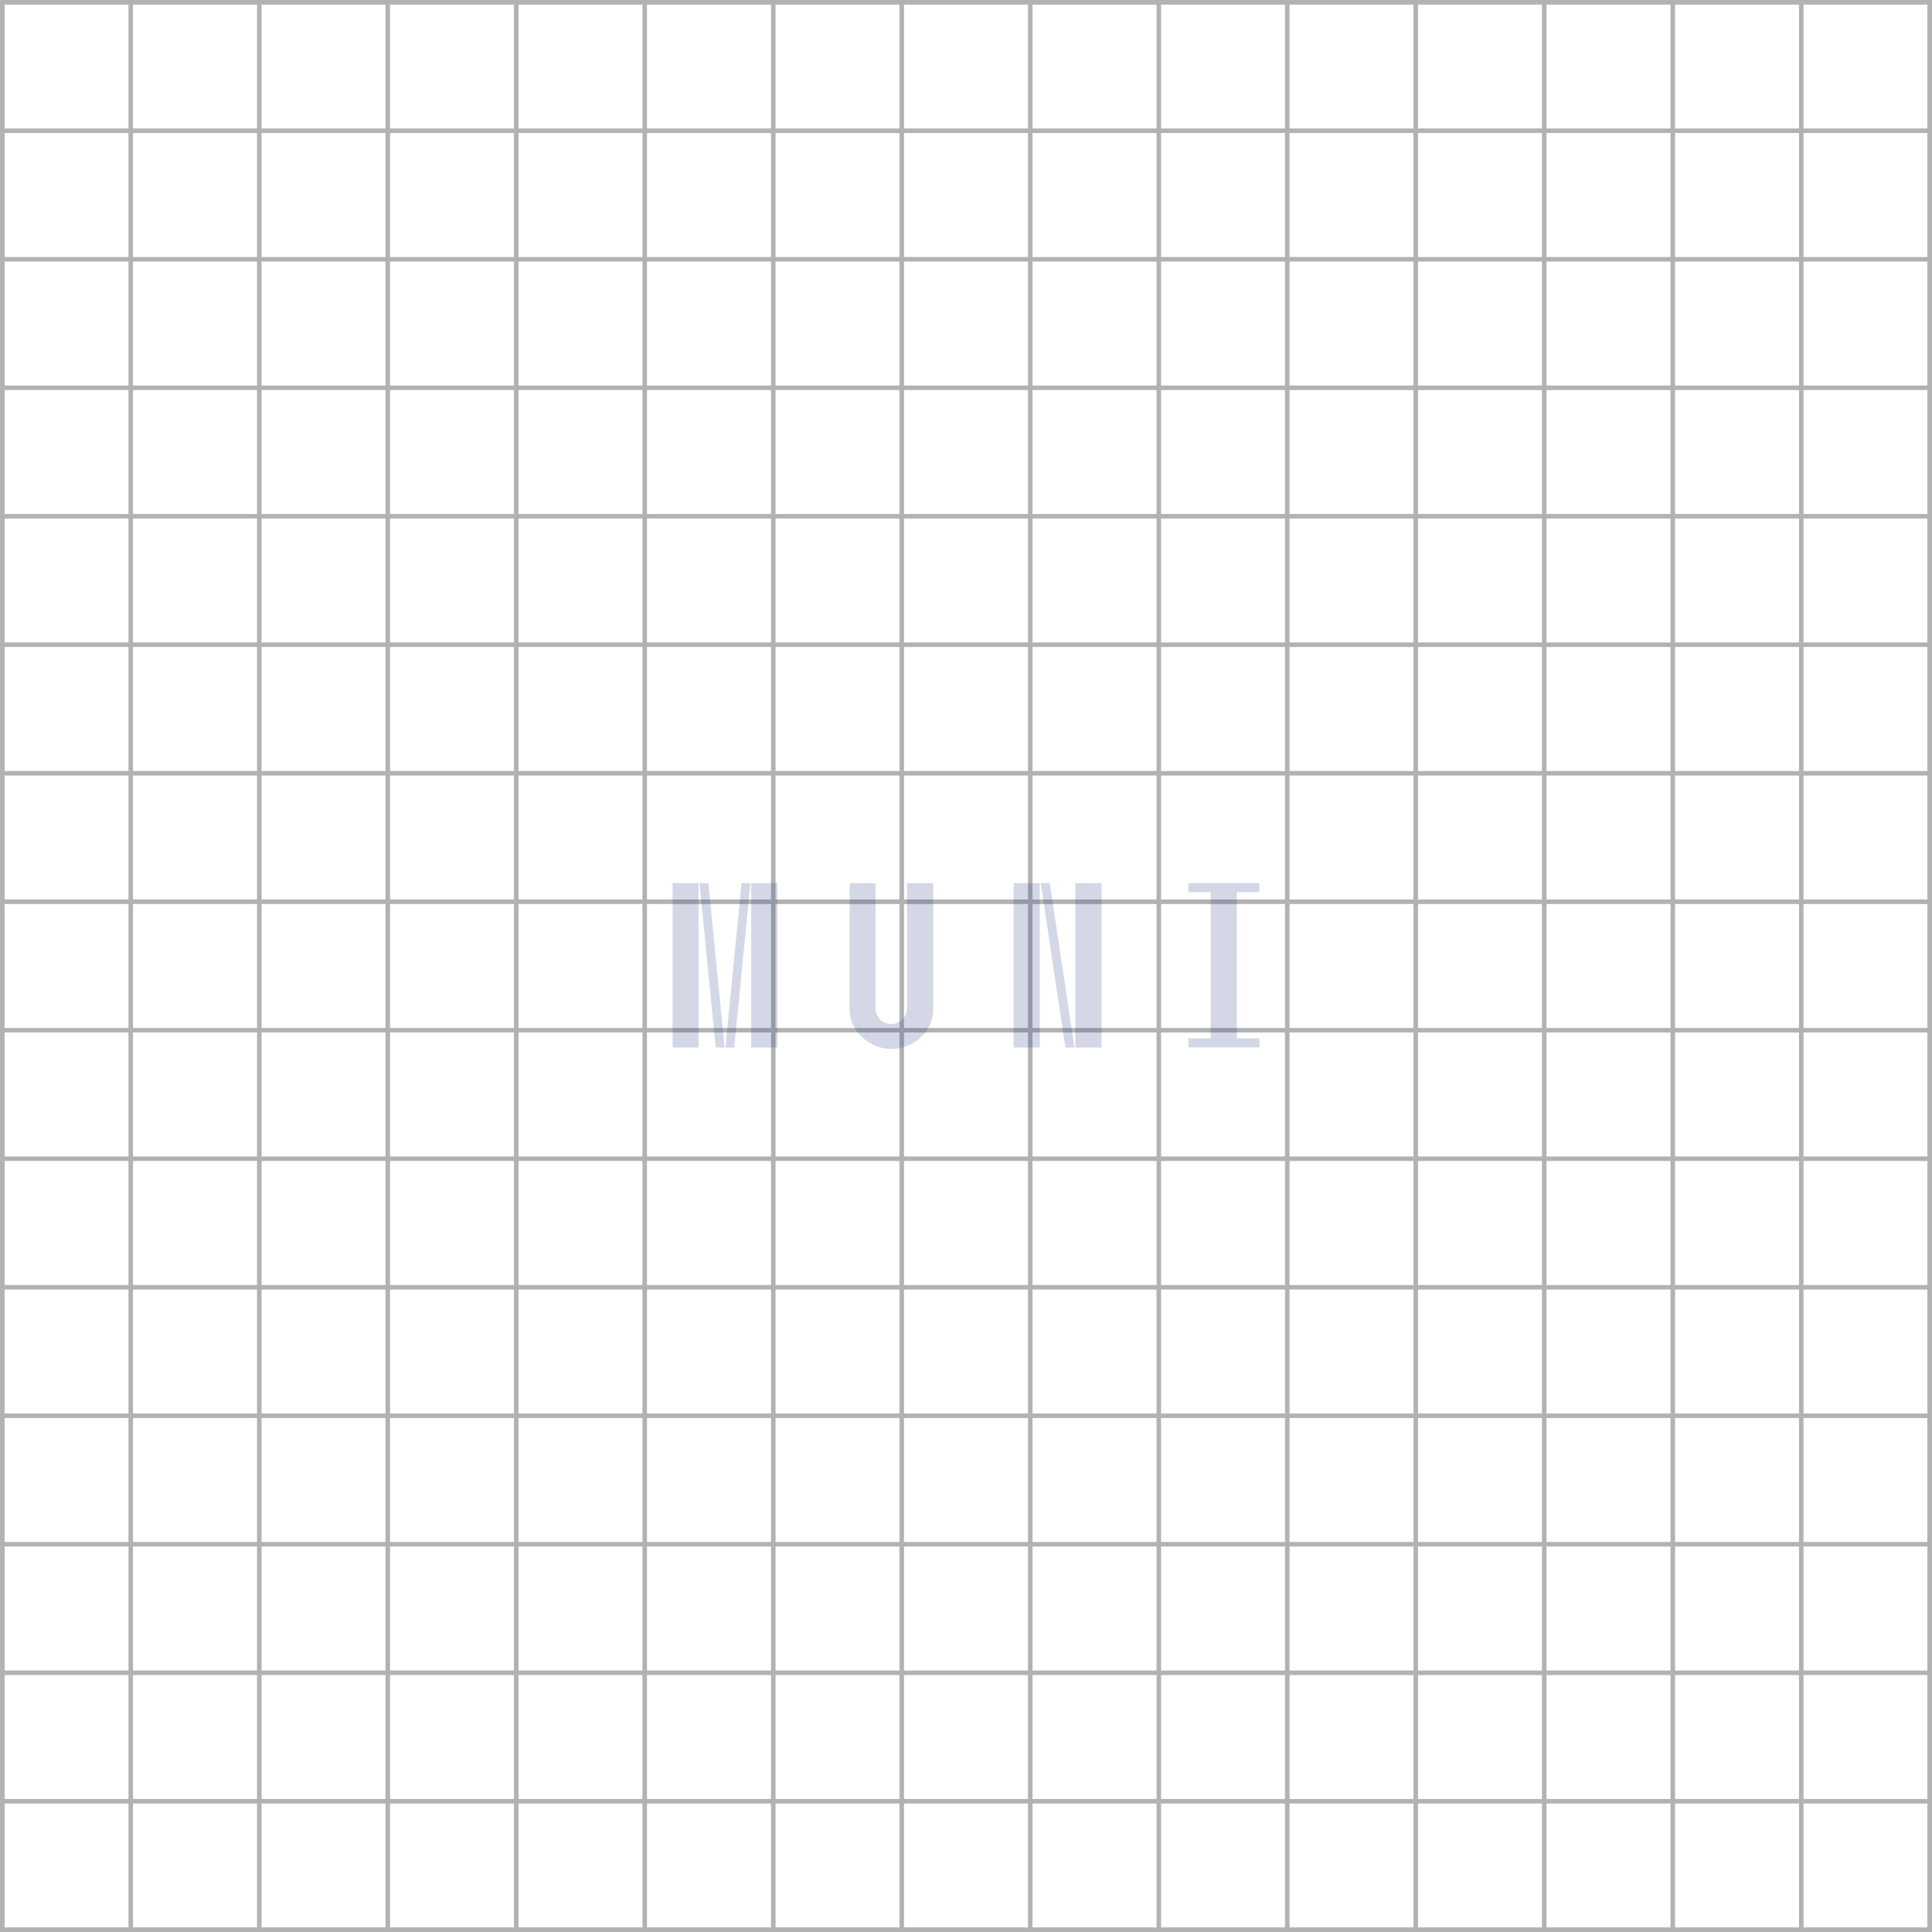
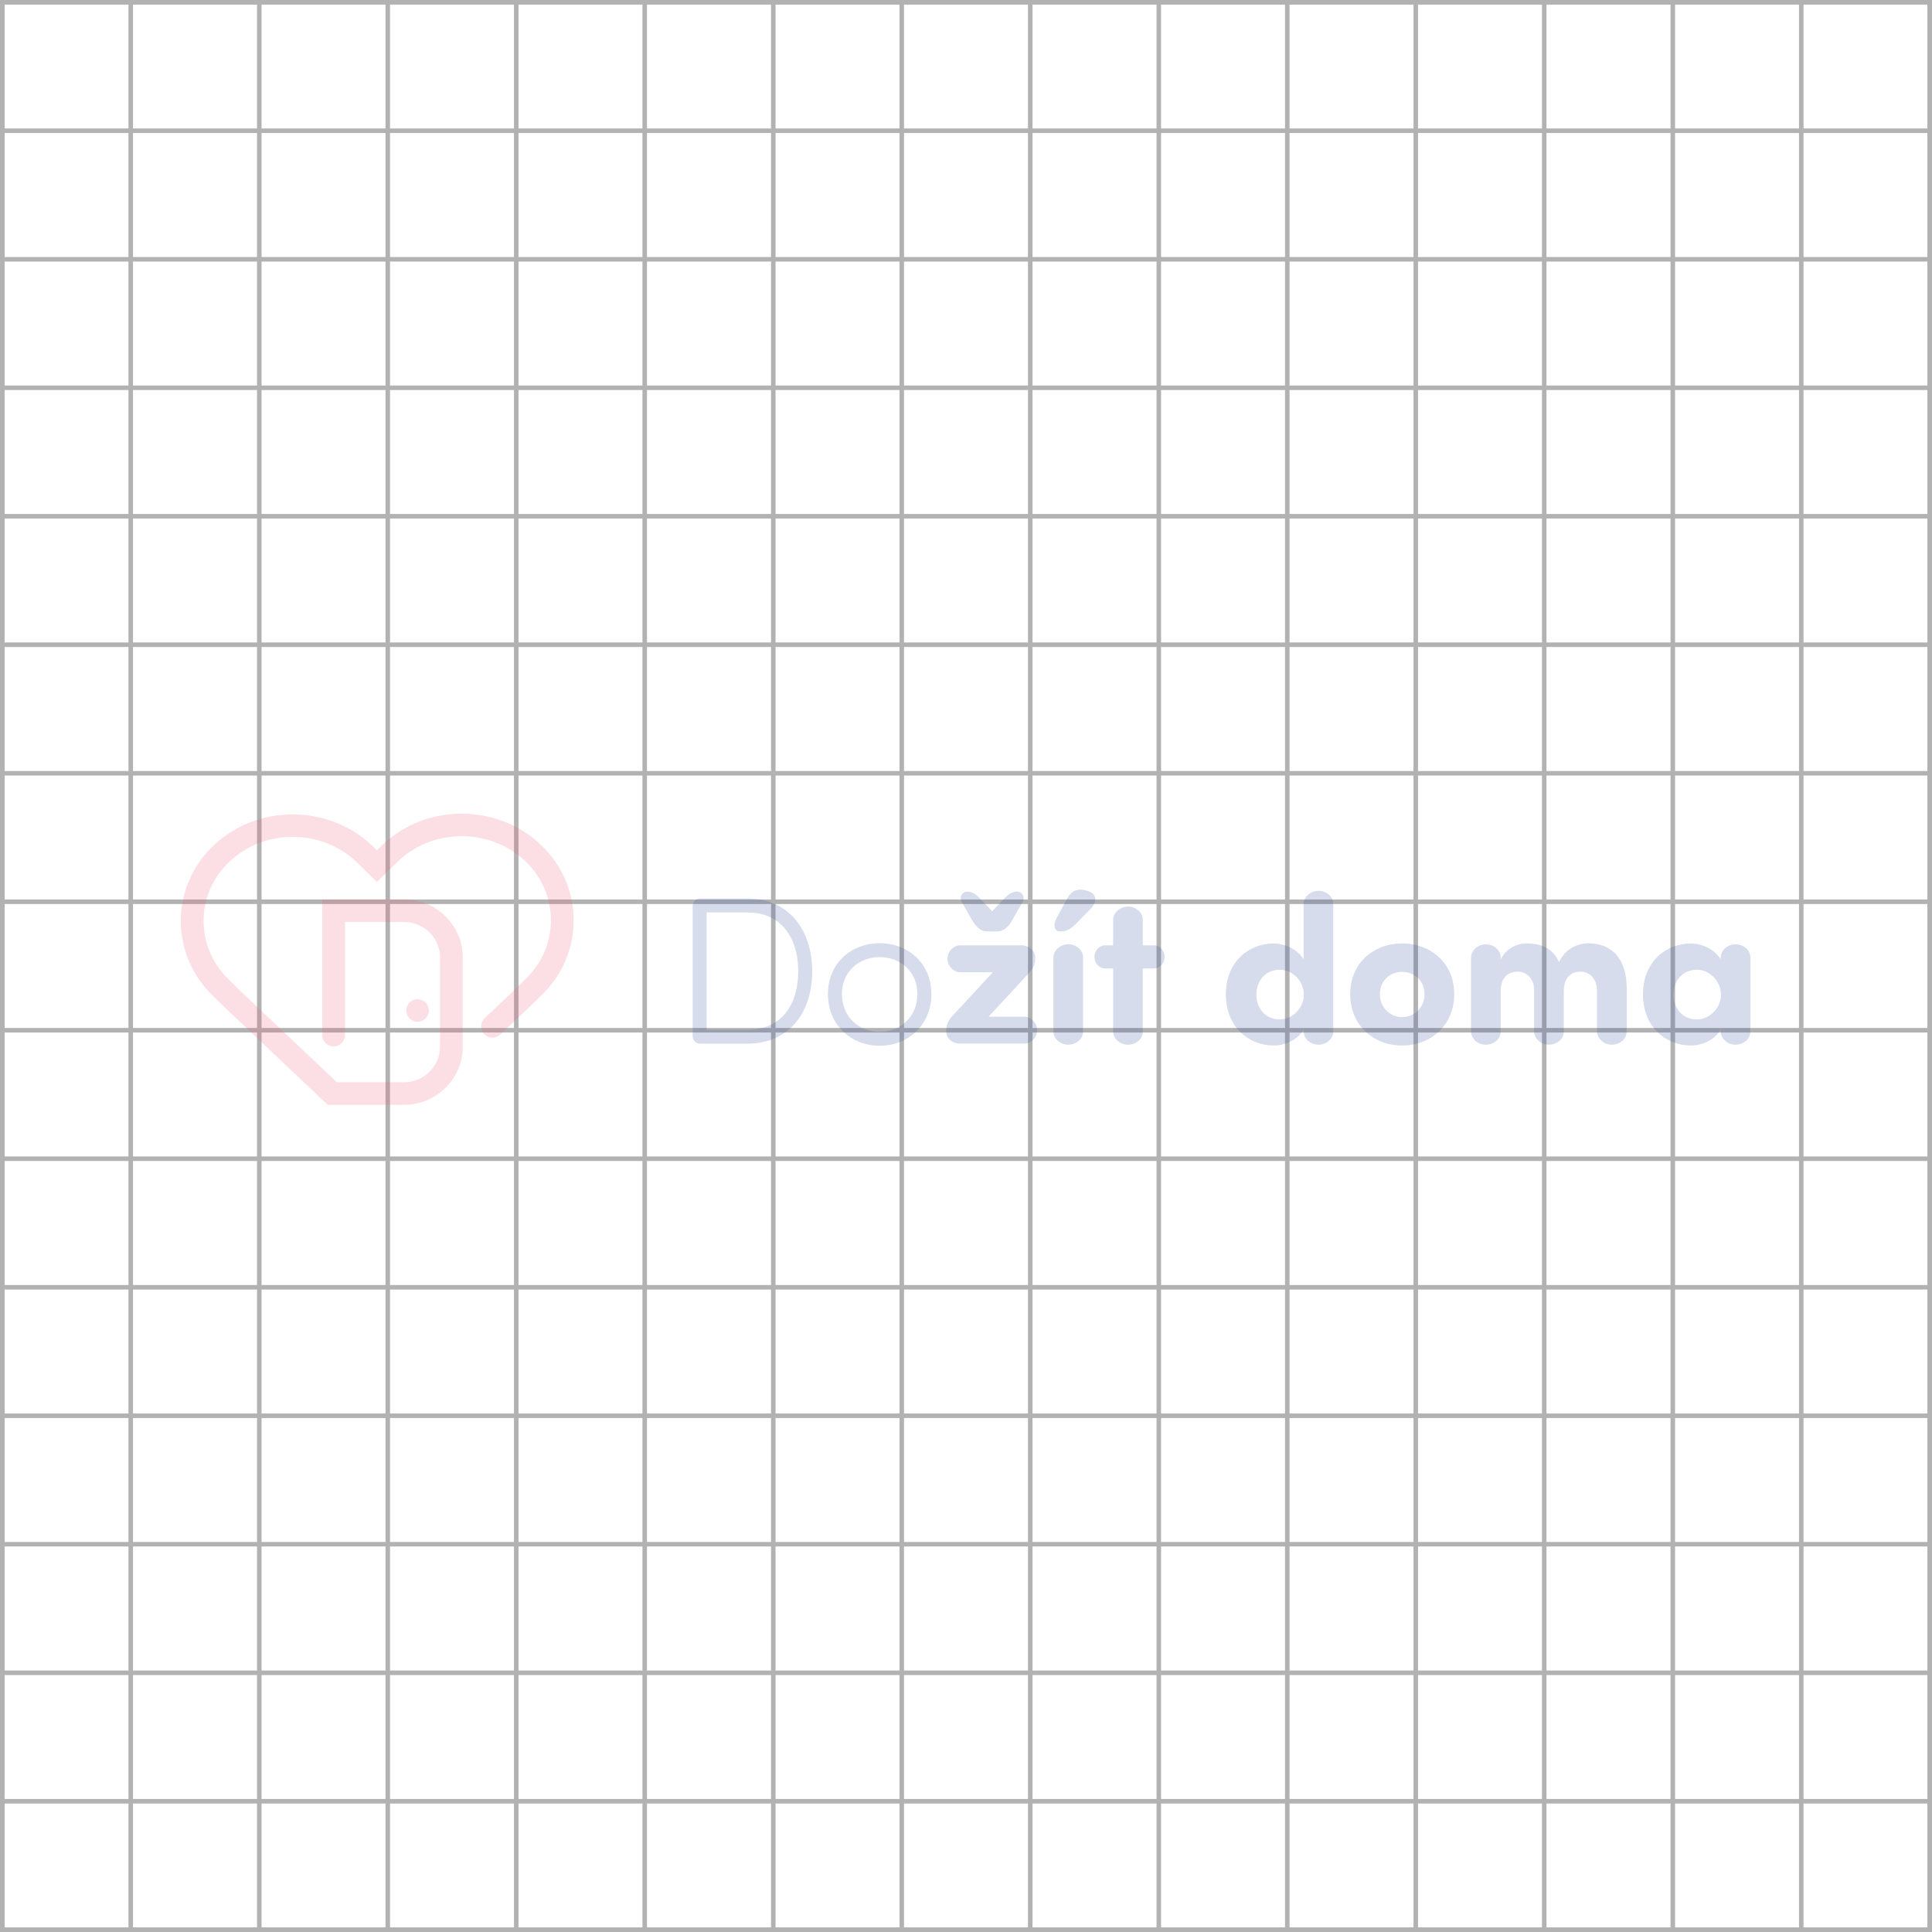
<svg xmlns="http://www.w3.org/2000/svg" id="Vrstva_2" data-name="Vrstva 2" viewBox="0 0 213.69 213.69">
  <defs>
    <style>
      .cls-1 {
        opacity: .2;
      }

      .cls-2 {
        fill: #243980;
        stroke-width: 0px;
      }

      .cls-3 {
        fill: none;
        stroke: #b2b2b2;
        stroke-miterlimit: 10;
        stroke-width: .5px;
      }
    </style>
  </defs>
  <g id="Vrstva_1-2" data-name="Vrstva 1">
    <g>
      <g>
        <rect class="cls-3" x=".25" y=".25" width="213.19" height="213.19" />
        <line class="cls-3" x1=".25" y1="199.23" x2="213.44" y2="199.23" />
        <line class="cls-3" x1=".25" y1="185.02" x2="213.44" y2="185.02" />
        <line class="cls-3" x1=".25" y1="170.8" x2="213.44" y2="170.8" />
        <line class="cls-3" x1=".25" y1="156.59" x2="213.44" y2="156.59" />
        <line class="cls-3" x1=".25" y1="142.38" x2="213.44" y2="142.38" />
        <line class="cls-3" x1=".25" y1="128.16" x2="213.44" y2="128.16" />
        <line class="cls-3" x1=".25" y1="113.95" x2="213.44" y2="113.95" />
        <line class="cls-3" x1=".25" y1="99.74" x2="213.44" y2="99.74" />
        <line class="cls-3" x1=".25" y1="85.53" x2="213.44" y2="85.53" />
        <line class="cls-3" x1=".25" y1="71.31" x2="213.44" y2="71.31" />
        <line class="cls-3" x1=".25" y1="57.1" x2="213.44" y2="57.1" />
        <line class="cls-3" x1=".25" y1="42.89" x2="213.44" y2="42.89" />
        <line class="cls-3" x1=".25" y1="28.68" x2="213.44" y2="28.68" />
        <line class="cls-3" x1=".25" y1="14.46" x2="213.44" y2="14.46" />
        <line class="cls-3" x1="199.23" y1=".25" x2="199.23" y2="213.44" />
        <line class="cls-3" x1="185.02" y1=".25" x2="185.02" y2="213.44" />
        <line class="cls-3" x1="170.8" y1=".25" x2="170.8" y2="213.44" />
        <line class="cls-3" x1="156.59" y1=".25" x2="156.59" y2="213.44" />
        <line class="cls-3" x1="142.38" y1=".25" x2="142.38" y2="213.44" />
        <line class="cls-3" x1="128.17" y1=".25" x2="128.17" y2="213.44" />
        <line class="cls-3" x1="113.95" y1=".25" x2="113.95" y2="213.44" />
        <line class="cls-3" x1="99.74" y1=".25" x2="99.74" y2="213.44" />
        <line class="cls-3" x1="85.53" y1=".25" x2="85.53" y2="213.44" />
        <line class="cls-3" x1="71.31" y1=".25" x2="71.31" y2="213.44" />
        <line class="cls-3" x1="57.1" y1=".25" x2="57.1" y2="213.44" />
        <line class="cls-3" x1="42.89" y1=".25" x2="42.89" y2="213.44" />
        <line class="cls-3" x1="28.68" y1=".25" x2="28.68" y2="213.44" />
        <line class="cls-3" x1="14.46" y1=".25" x2="14.46" y2="213.44" />
      </g>
      <rect class="cls-3" x=".25" y=".25" width="213.19" height="213.19" />
    </g>
-     <g class="cls-1">
-       <path class="cls-2" d="M74.39,97.68h2.87v18.18h-2.87v-18.18ZM77.37,97.68h.98l1.79,18.18h-.98l-1.79-18.18ZM82.02,97.68h.98l-1.79,18.18h-.98l1.79-18.18ZM83.09,97.68h2.9v18.18h-2.9v-18.18Z" />
-       <path class="cls-2" d="M96.84,97.68v13.9c0,.99.9,1.69,1.74,1.69s1.74-.71,1.74-1.69v-13.9h2.9v14c0,2.44-2.24,4.34-4.62,4.34s-4.62-1.9-4.62-4.34v-14h2.88Z" />
-       <path class="cls-2" d="M115.01,97.68v18.18h-2.9v-18.18h2.9ZM116.11,97.68l2.73,18.18h-1l-2.73-18.18h1ZM121.84,97.68v18.18h-2.9v-18.18h2.9Z" />
-       <path class="cls-2" d="M133.91,114.84v-16.16h-2.47v-1.01h7.86v1.01h-2.5v16.16h2.5v1.01h-7.86v-1.01h2.47Z" />
+     <g class="cls-1" transform="translate(20 90) scale(0.7)" clip-path="url(#clip0_709629_779)">
+       <path d="M35.279 46H23.209L7.213 30.868L5.187 28.888C1.841 25.715 0 21.477 0 16.953C0 12.429 1.845 8.178 5.199 5.002C12.087 -1.523 23.291 -1.523 30.179 5.002L30.976 5.781L31.889 4.891C38.777 -1.633 49.981 -1.633 56.869 4.891C60.222 8.068 62.068 12.31 62.068 16.843C62.068 21.375 60.227 25.609 56.881 28.782L54.719 30.892L50.486 34.89C49.767 35.568 48.633 35.539 47.946 34.824C47.264 34.11 47.293 32.983 48.012 32.301L52.233 28.312L54.395 26.205C57.029 23.71 58.48 20.383 58.48 16.838C58.48 13.294 57.029 9.967 54.395 7.472C48.875 2.246 39.899 2.241 34.379 7.464L30.98 10.779L27.697 7.57C22.173 2.352 13.197 2.352 7.681 7.578C5.047 10.073 3.596 13.4 3.596 16.945C3.596 20.489 5.047 23.817 7.681 26.311L7.702 26.332L9.728 28.308L24.655 42.427H35.288C38.415 42.427 40.963 39.9 40.963 36.788V22.747C40.963 19.64 38.419 17.108 35.288 17.108H25.938V34.984C25.938 35.968 25.132 36.768 24.142 36.768C23.151 36.768 22.346 35.968 22.346 34.984V13.539H35.288C40.396 13.539 44.556 17.667 44.556 22.747V36.788C44.556 41.864 40.4 45.996 35.288 45.996L35.279 46Z" fill="#EC5F78" />
+       <path d="M37.408 32.873C38.398 32.873 39.2 32.076 39.2 31.093C39.2 30.11 38.398 29.312 37.408 29.312C36.419 29.312 35.617 30.11 35.617 31.093C35.617 32.076 36.419 32.873 37.408 32.873Z" fill="#EC5F78" />
+       <path d="M127.629 32.073H133.288C134.324 32.073 135.298 33.069 135.298 34.2C135.298 35.331 134.361 36.327 133.288 36.327H123.112C122.077 36.327 120.938 35.662 120.938 34.331V34.233C120.938 33.502 121.205 32.701 121.875 32.003L128.303 25.054H123.149C122.109 25.054 121.139 24.058 121.139 22.927C121.139 21.796 122.077 20.799 123.149 20.799H132.824C133.864 20.799 134.998 21.465 134.998 22.796V22.894C134.998 23.625 134.731 24.425 134.061 25.123L127.633 32.073H127.629ZM128.936 18.602C130.309 18.602 130.979 17.471 131.381 16.806L133.021 13.911C133.424 13.278 133.021 12.315 132.117 12.315C131.616 12.315 131.044 12.445 130.14 13.38L128.2 15.41L126.26 13.38C125.356 12.449 124.789 12.315 124.284 12.315C123.379 12.315 122.977 13.278 123.379 13.911L125.019 16.806C125.422 17.471 126.092 18.602 127.465 18.602H128.936Z" fill="#324F9E" />
+       <path d="M142.56 34.433C142.56 35.596 141.488 36.495 140.218 36.495C138.948 36.495 137.908 35.564 137.875 34.433V22.694C137.908 21.563 138.981 20.632 140.218 20.632C141.455 20.632 142.56 21.53 142.56 22.694V34.433ZM138.376 16.508L139.881 13.715C140.382 12.817 141.019 11.62 142.996 12.119C144.369 12.449 145.104 13.417 143.867 14.911L141.459 17.373C140.423 18.402 139.753 18.603 138.948 18.603C137.978 18.603 137.809 17.574 138.381 16.508H138.376Z" fill="#324F9E" />
+       <path d="M147.311 20.799V16.741C147.344 15.61 148.417 14.679 149.654 14.679C150.891 14.679 151.997 15.577 151.997 16.741V20.799H153.772C154.709 20.799 155.445 21.632 155.445 22.628C155.445 23.625 154.709 24.425 153.772 24.458H151.997V34.437C151.997 35.6 150.924 36.499 149.654 36.499C148.384 36.499 147.344 35.568 147.311 34.437V24.458H146.037C145.1 24.425 144.365 23.592 144.365 22.628C144.365 21.665 145.1 20.799 146.037 20.799H147.311Z" fill="#324F9E" />
+       <path d="M177.408 14.246C177.441 13.115 178.514 12.184 179.751 12.184C180.988 12.184 182.094 13.082 182.094 14.246V34.433C182.094 35.596 181.021 36.495 179.751 36.495C178.481 36.495 177.441 35.564 177.408 34.433V34.135C176.405 35.764 174.494 36.629 172.723 36.629C168.741 36.629 165.124 33.702 165.124 28.549C165.124 23.396 168.741 20.501 172.723 20.501C173.726 20.501 176.073 20.934 177.408 22.996V14.25V14.246ZM173.627 32.505C175.736 32.505 177.445 30.644 177.445 28.582C177.445 26.52 175.74 24.658 173.627 24.658C171.285 24.658 169.945 26.52 169.945 28.582C169.945 30.644 171.285 32.505 173.627 32.505Z" fill="#324F9E" />
+       <path d="M184.769 28.516C184.769 23.629 188.419 20.501 192.972 20.501C197.526 20.501 201.209 23.629 201.209 28.516C201.209 33.404 197.526 36.629 192.972 36.629C188.419 36.629 184.769 33.404 184.769 28.516ZM196.519 28.516C196.519 26.422 194.912 24.992 192.972 24.992C191.033 24.992 189.458 26.422 189.458 28.516C189.458 30.611 191.065 32.142 192.972 32.142C194.879 32.142 196.519 30.648 196.519 28.516Z" fill="#324F9E" />
+       <path d="M228.457 34.433C228.457 35.596 227.385 36.495 226.115 36.495C224.845 36.495 223.805 35.564 223.772 34.433V28.047C223.772 26.017 222.535 24.952 221.162 24.952C219.691 24.952 218.52 25.85 218.52 28.112V34.433C218.52 35.596 217.447 36.495 216.177 36.495C214.907 36.495 213.867 35.564 213.834 34.433V27.949C213.834 25.985 212.597 24.956 211.257 24.956C209.852 24.956 208.545 25.752 208.545 28.116V34.437C208.545 35.6 207.472 36.499 206.202 36.499C204.932 36.499 203.892 35.568 203.86 34.437V22.698C203.892 21.567 204.965 20.636 206.202 20.636C207.439 20.636 208.545 21.534 208.545 22.698V23.065C209.281 21.436 210.953 20.505 212.63 20.505C215.108 20.505 216.748 21.301 217.784 23.433C218.922 20.971 221.232 20.473 222.338 20.473C226.053 20.473 228.433 22.833 228.466 27.524V34.441L228.457 34.433Z" fill="#324F9E" />
+       <path d="M243.315 22.694C243.348 21.563 244.42 20.632 245.657 20.632C246.895 20.632 248 21.53 248 22.694V34.433C248 35.596 246.927 36.495 245.657 36.495C244.387 36.495 243.348 35.564 243.315 34.433V34.135C242.312 35.764 240.401 36.629 238.629 36.629C234.647 36.629 231.03 33.702 231.03 28.549C231.03 23.396 234.647 20.501 238.629 20.501C239.632 20.501 241.979 20.934 243.315 22.996V22.698V22.694ZM239.534 32.505C241.642 32.505 243.352 30.643 243.352 28.581C243.352 26.52 241.646 24.658 239.534 24.658C237.191 24.658 235.851 26.52 235.851 28.581C235.851 30.643 237.191 32.505 239.534 32.505Z" fill="#324F9E" />
+       <path d="M82.013 36.331C81.409 36.331 80.875 35.8 80.875 35.2V14.536C80.875 13.936 81.409 13.405 82.013 13.405H89.551C96.081 13.405 99.764 18.394 99.764 24.919C99.764 31.444 96.081 36.331 89.551 36.331H82.013ZM83.086 34.135H89.551C94.877 34.135 97.557 30.207 97.557 24.919C97.557 19.631 94.877 15.601 89.551 15.601H83.086V34.135Z" fill="#324F9E" />
+       <path d="M102.25 28.512C102.25 23.588 105.97 20.46 110.421 20.46C114.872 20.46 118.591 23.588 118.591 28.512C118.591 33.436 114.872 36.666 110.421 36.666C105.97 36.666 102.25 33.44 102.25 28.512ZM116.384 28.512C116.384 24.919 113.672 22.657 110.421 22.657C107.17 22.657 104.461 24.919 104.461 28.512C104.461 32.105 107.174 34.469 110.421 34.469C113.668 34.469 116.384 32.105 116.384 28.512Z" fill="#324F9E" />
    </g>
  </g>
</svg>
